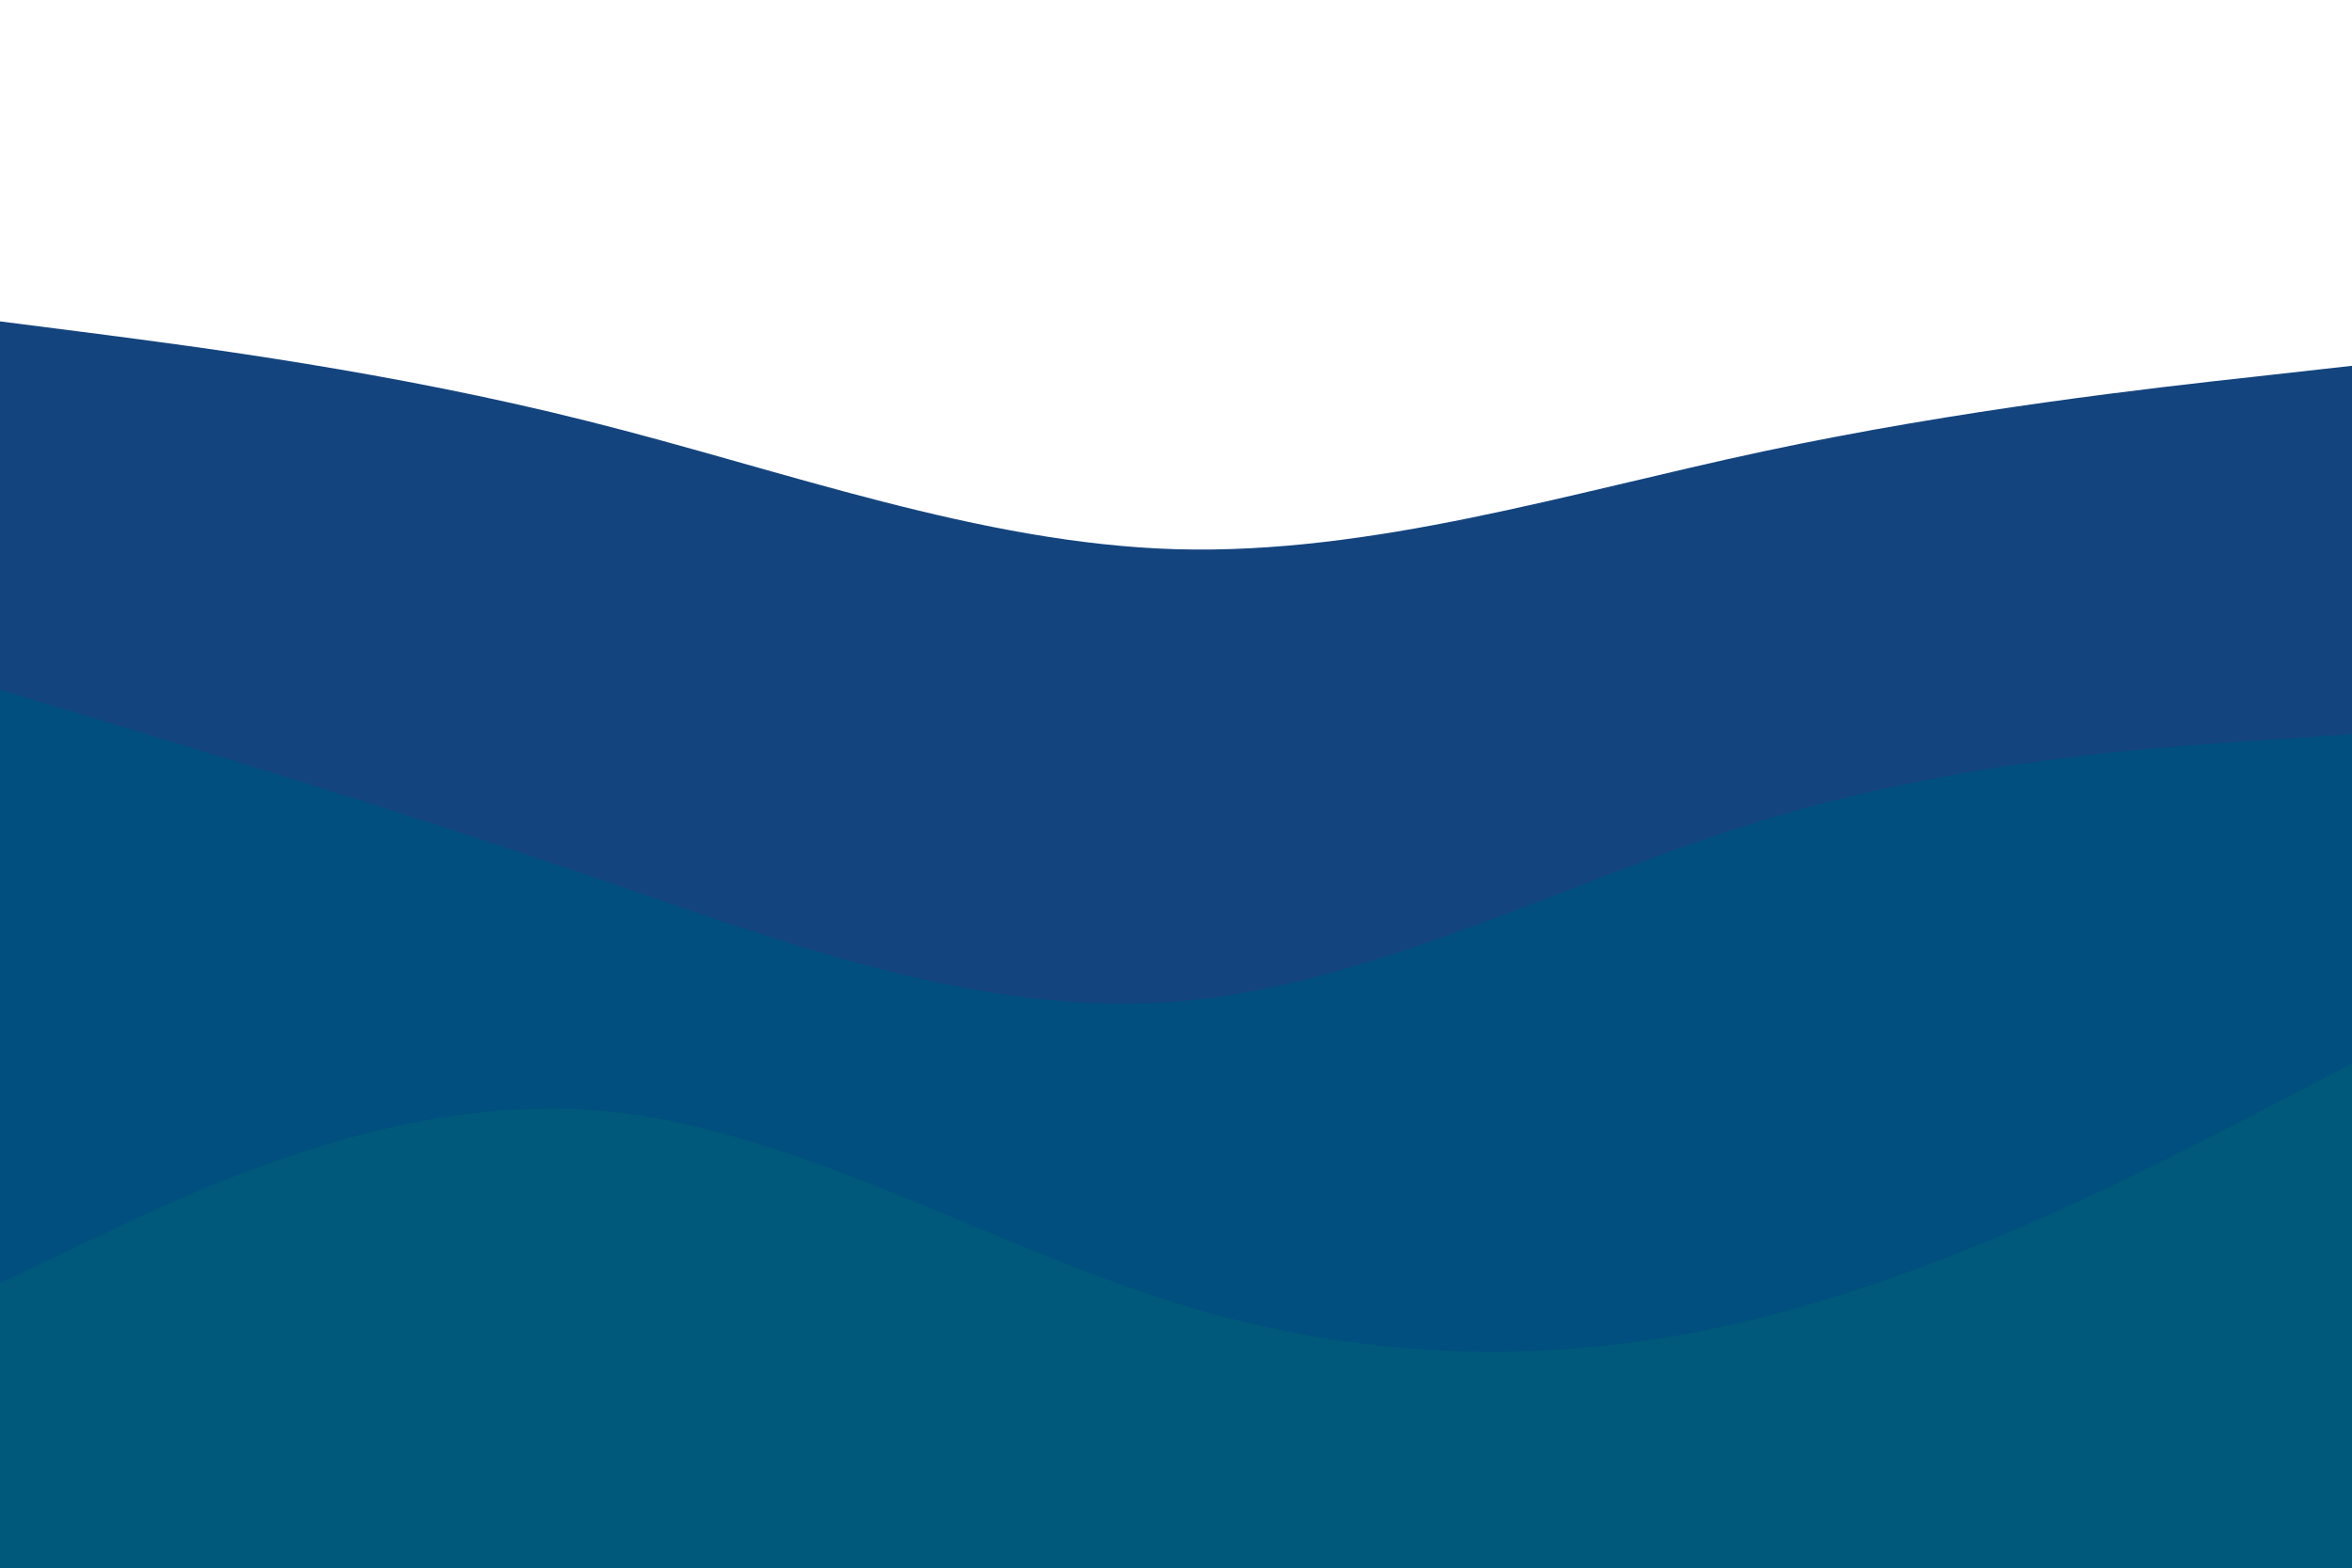
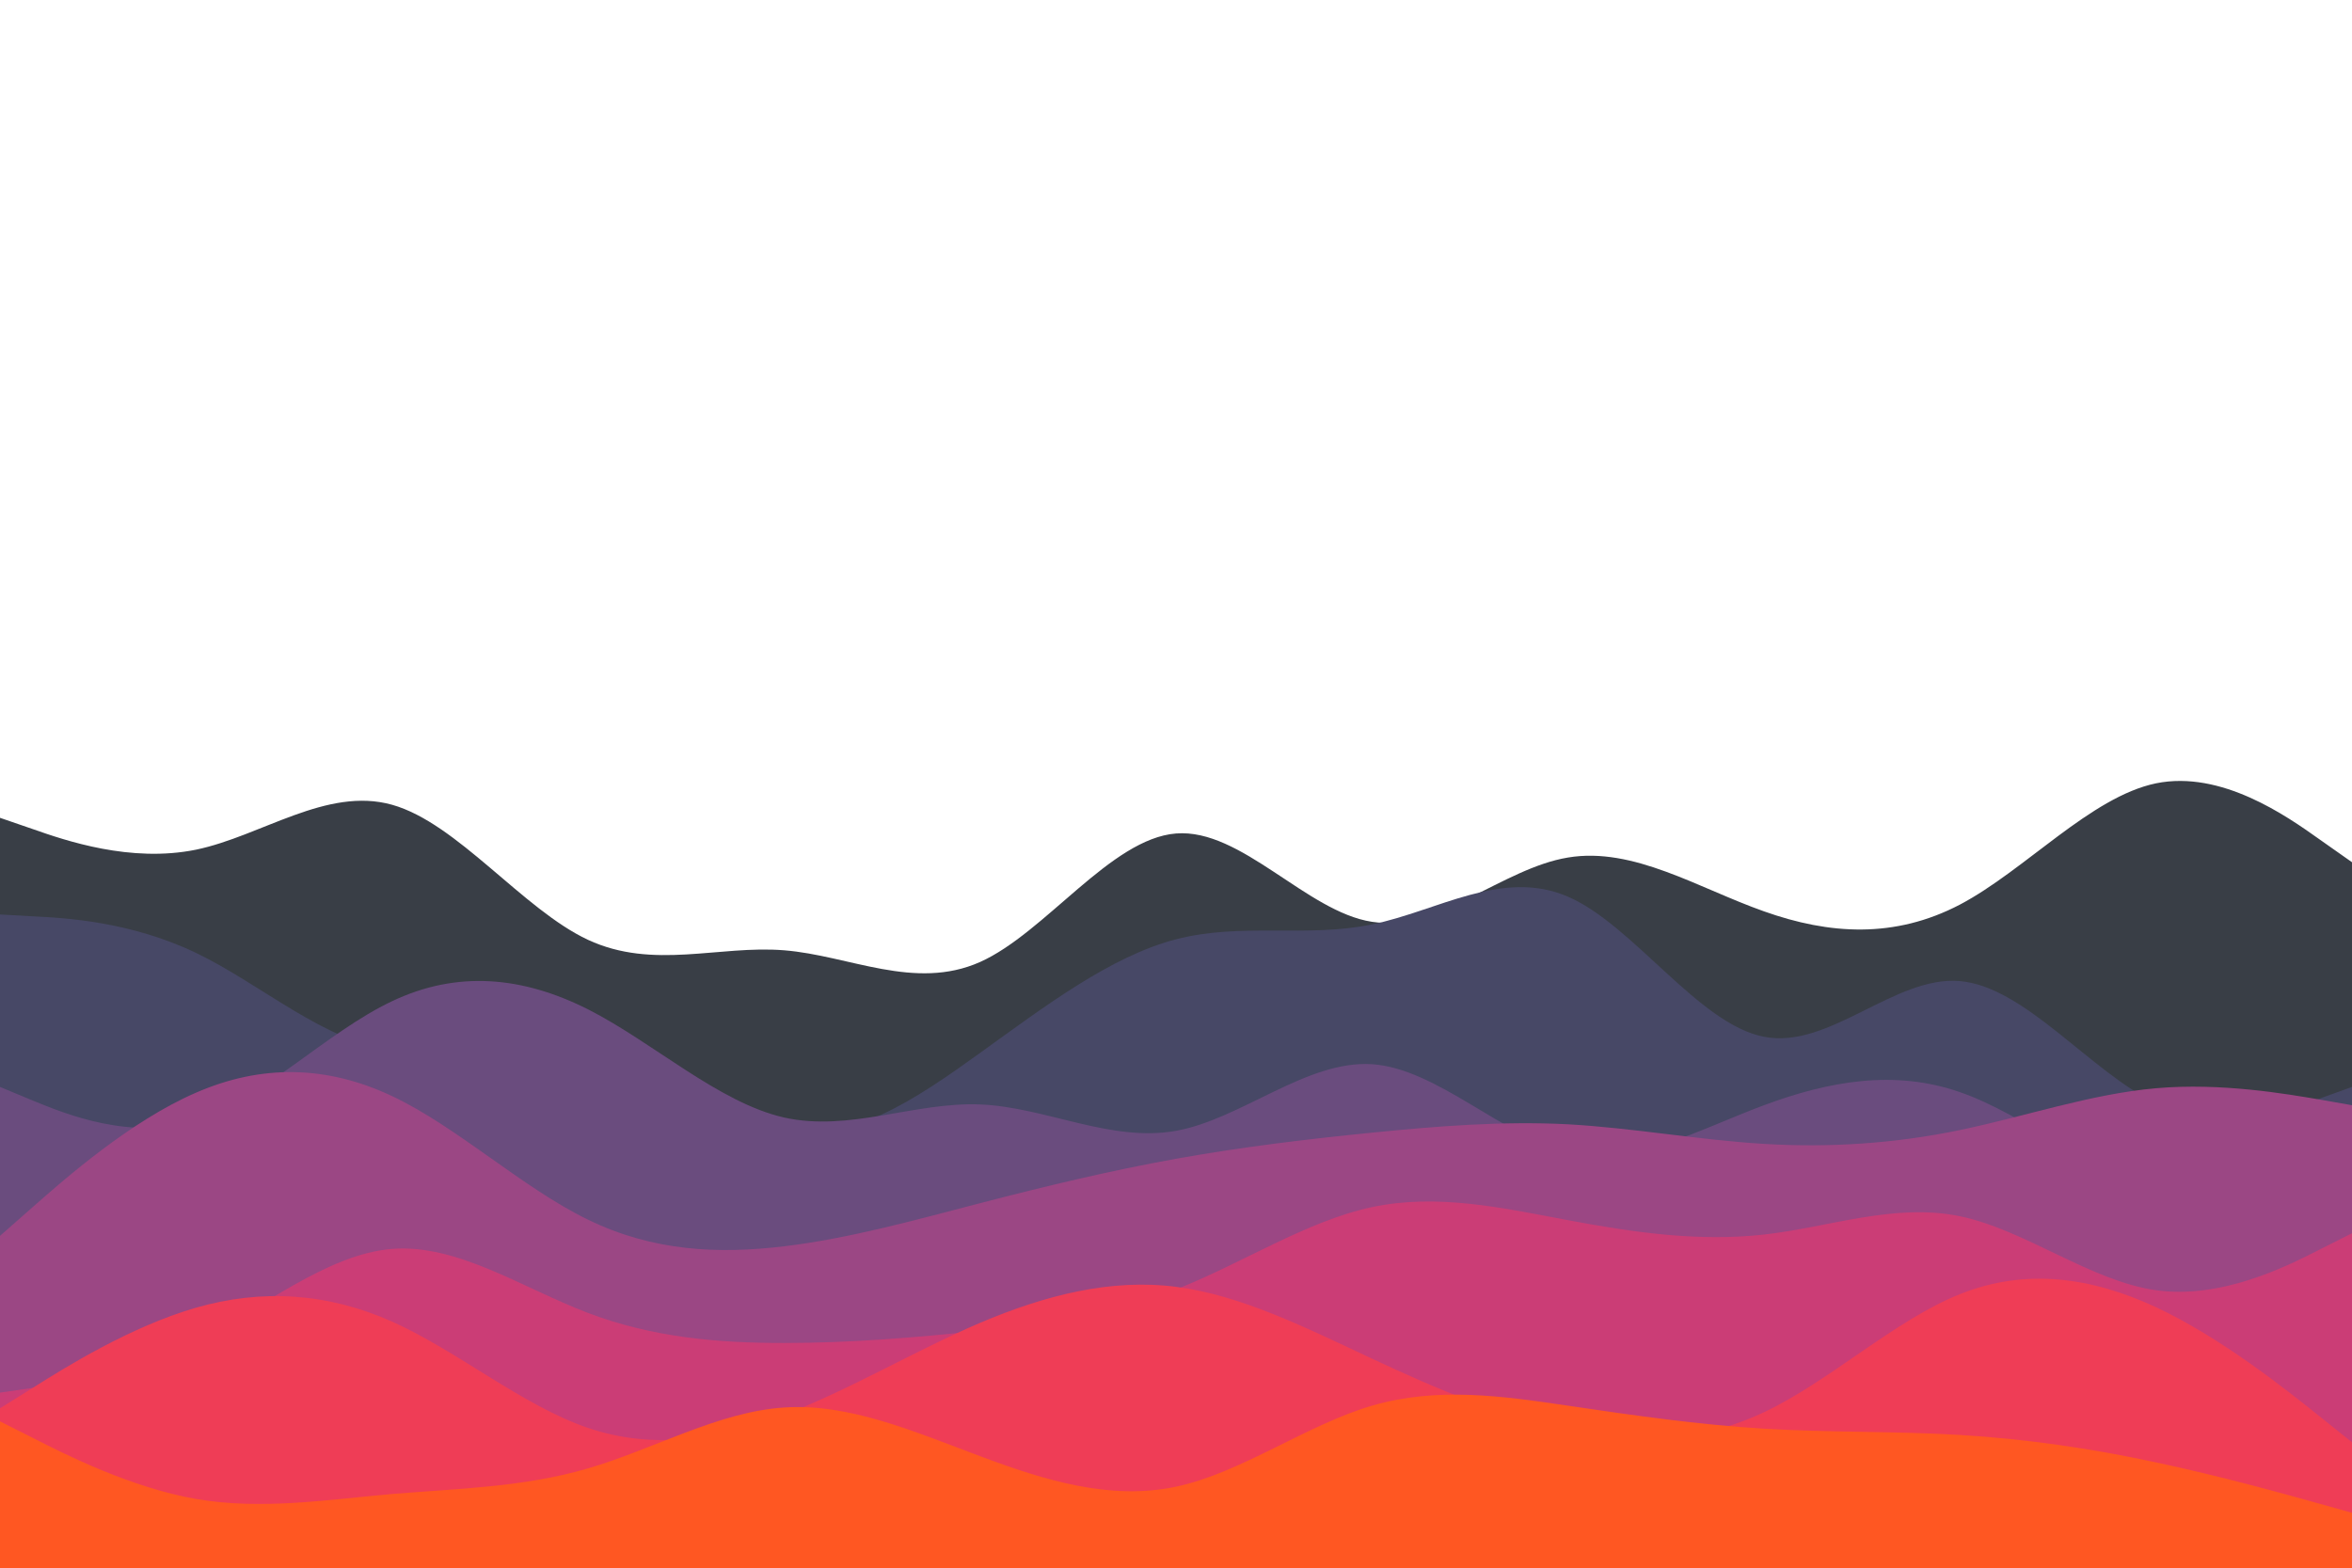
<svg xmlns="http://www.w3.org/2000/svg" id="visual" viewBox="0 0 900 600" width="900" height="600" version="1.1">
-   <path d="M0 123L37.5 127.8C75 132.7 150 142.3 225 161.2C300 180 375 208 450 210.2C525 212.3 600 188.7 675 172.7C750 156.7 825 148.3 862.5 144.2L900 140L900 601L862.5 601C825 601 750 601 675 601C600 601 525 601 450 601C375 601 300 601 225 601C150 601 75 601 37.5 601L0 601Z" fill="#14447e" />
-   <path d="M0 264L37.5 275.3C75 286.7 150 309.3 225 335C300 360.7 375 389.3 450 383.3C525 377.3 600 336.7 675 313.8C750 291 825 286 862.5 283.5L900 281L900 601L862.5 601C825 601 750 601 675 601C600 601 525 601 450 601C375 601 300 601 225 601C150 601 75 601 37.5 601L0 601Z" fill="#004f7e" />
-   <path d="M0 491L37.5 473.2C75 455.3 150 419.7 225 424.7C300 429.7 375 475.3 450 498.7C525 522 600 523 675 504C750 485 825 446 862.5 426.5L900 407L900 601L862.5 601C825 601 750 601 675 601C600 601 525 601 450 601C375 601 300 601 225 601C150 601 75 601 37.5 601L0 601Z" fill="#00587a" />
+   <path d="M0 313L12.5 317.3C25 321.7 50 330.3 75 325.2C100 320 125 301 150 308C175 315 200 348 225 359.7C250 371.3 275 361.7 300 363.7C325 365.7 350 379.3 375 368.2C400 357 425 321 450 319C475 317 500 349 525 352.8C550 356.7 575 332.3 600 328.2C625 324 650 340 675 348.8C700 357.7 725 359.3 750 346.2C775 333 800 305 825 299.8C850 294.7 875 312.3 887.5 321.2L900 330L900 601L887.5 601C875 601 850 601 825 601C800 601 775 601 750 601C725 601 700 601 675 601C650 601 625 601 600 601C575 601 550 601 525 601C500 601 475 601 450 601C425 601 400 601 375 601C350 601 325 601 300 601C275 601 250 601 225 601C200 601 175 601 150 601C125 601 100 601 75 601C50 601 25 601 12.5 601L0 601Z" fill="#393e46" />
+   <path d="M0 350L12.5 350.7C25 351.3 50 352.7 75 364.7C100 376.7 125 399.3 150 401.7C175 404 200 386 225 391.5C250 397 275 426 300 432C325 438 350 421 375 403C400 385 425 366 450 359.5C475 353 500 359 525 353.8C550 348.7 575 332.3 600 343.2C625 354 650 392 675 396.8C700 401.7 725 373.3 750 375.5C775 377.7 800 410.3 825 422.2C850 434 875 425 887.5 420.5L900 416L900 601L887.5 601C875 601 850 601 825 601C800 601 775 601 750 601C725 601 700 601 675 601C650 601 625 601 600 601C575 601 550 601 525 601C500 601 475 601 450 601C425 601 400 601 375 601C350 601 325 601 300 601C275 601 250 601 225 601C200 601 175 601 150 601C125 601 100 601 75 601C50 601 25 601 12.5 601L0 601Z" fill="#474866" />
+   <path d="M0 416L12.5 421.2C25 426.3 50 436.7 75 428.8C100 421 125 395 150 383.2C175 371.3 200 373.7 225 386.3C250 399 275 422 300 427.7C325 433.3 350 421.7 375 422.7C400 423.7 425 437.3 450 432.8C475 428.3 500 405.7 525 407.3C550 409 575 435 600 440.8C625 446.7 650 432.3 675 423C700 413.7 725 409.3 750 418C775 426.7 800 448.3 825 455.2C850 462 875 454 887.5 450L900 446L900 601L887.5 601C875 601 850 601 825 601C800 601 775 601 750 601C725 601 700 601 675 601C650 601 625 601 600 601C575 601 550 601 525 601C500 601 475 601 450 601C425 601 400 601 375 601C350 601 325 601 300 601C275 601 250 601 225 601C200 601 175 601 150 601C125 601 100 601 75 601C50 601 25 601 12.5 601L0 601Z" fill="#6a4c7e" />
+   <path d="M0 473L12.5 462C25 451 50 429 75 418.2C100 407.3 125 407.7 150 419.5C175 431.3 200 454.7 225 466.8C250 479 275 480 300 477C325 474 350 467 375 460.5C400 454 425 448 450 443.5C475 439 500 436 525 433.5C550 431 575 429 600 430.3C625 431.7 650 436.3 675 437.8C700 439.3 725 437.7 750 432.5C775 427.3 800 418.7 825 416.5C850 414.3 875 418.7 887.5 420.8L900 423L900 601L887.5 601C875 601 850 601 825 601C800 601 775 601 750 601C725 601 700 601 675 601C650 601 625 601 600 601C575 601 550 601 525 601C500 601 475 601 450 601C425 601 400 601 375 601C350 601 325 601 300 601C275 601 250 601 225 601C200 601 175 601 150 601C125 601 100 601 75 601C50 601 25 601 12.5 601L0 601Z" fill="#9b4784" />
+   <path d="M0 533L12.5 531.2C25 529.3 50 525.7 75 513.3C100 501 125 480 150 478C175 476 200 493 225 502.5C250 512 275 514 300 514C325 514 350 512 375 509.3C400 506.7 425 503.3 450 493.5C475 483.7 500 467.3 525 462C550 456.7 575 462.3 600 467C625 471.7 650 475.3 675 472.5C700 469.7 725 460.3 750 465.5C775 470.7 800 490.3 825 493.8C850 497.3 875 484.7 887.5 478.3L900 472L900 601L887.5 601C875 601 850 601 825 601C800 601 775 601 750 601C725 601 700 601 675 601C650 601 625 601 600 601C575 601 550 601 525 601C500 601 475 601 450 601C425 601 400 601 375 601C350 601 325 601 300 601C275 601 250 601 225 601C200 601 175 601 150 601C125 601 100 601 75 601C50 601 25 601 12.5 601L0 601Z" fill="#cb3d76" />
+   <path d="M0 539L12.5 531.2C25 523.3 50 507.7 75 500.5C100 493.3 125 494.7 150 505.8C175 517 200 538 225 546.5C250 555 275 551 300 541.5C325 532 350 517 375 506.3C400 495.7 425 489.3 450 492.5C475 495.7 500 508.3 525 520C550 531.7 575 542.3 600 547.5C625 552.7 650 552.3 675 540.5C700 528.7 725 505.3 750 495.3C775 485.3 800 488.7 825 500.3C850 512 875 532 887.5 542L900 552L900 601L887.5 601C875 601 850 601 825 601C800 601 775 601 750 601C725 601 700 601 675 601C650 601 625 601 600 601C575 601 550 601 525 601C500 601 475 601 450 601C425 601 400 601 375 601C350 601 325 601 300 601C275 601 250 601 225 601C200 601 175 601 150 601C125 601 100 601 75 601C50 601 25 601 12.5 601L0 601Z" fill="#ef3d56" />
+   <path d="M0 544L12.5 550.3C25 556.7 50 569.3 75 573.7C100 578 125 574 150 571.8C175 569.7 200 569.3 225 562C250 554.7 275 540.3 300 538.7C325 537 350 548 375 557.3C400 566.7 425 574.3 450 569C475 563.7 500 545.3 525 538C550 530.7 575 534.3 600 538C625 541.7 650 545.3 675 546.8C700 548.3 725 547.7 750 549.2C775 550.7 800 554.3 825 559.7C850 565 875 572 887.5 575.5L900 579L900 601L887.5 601C875 601 850 601 825 601C800 601 775 601 750 601C725 601 700 601 675 601C650 601 625 601 600 601C575 601 550 601 525 601C500 601 475 601 450 601C425 601 400 601 375 601C350 601 325 601 300 601C275 601 250 601 225 601C200 601 175 601 150 601C125 601 100 601 75 601C50 601 25 601 12.5 601L0 601Z" fill="#ff5722" />
</svg>
